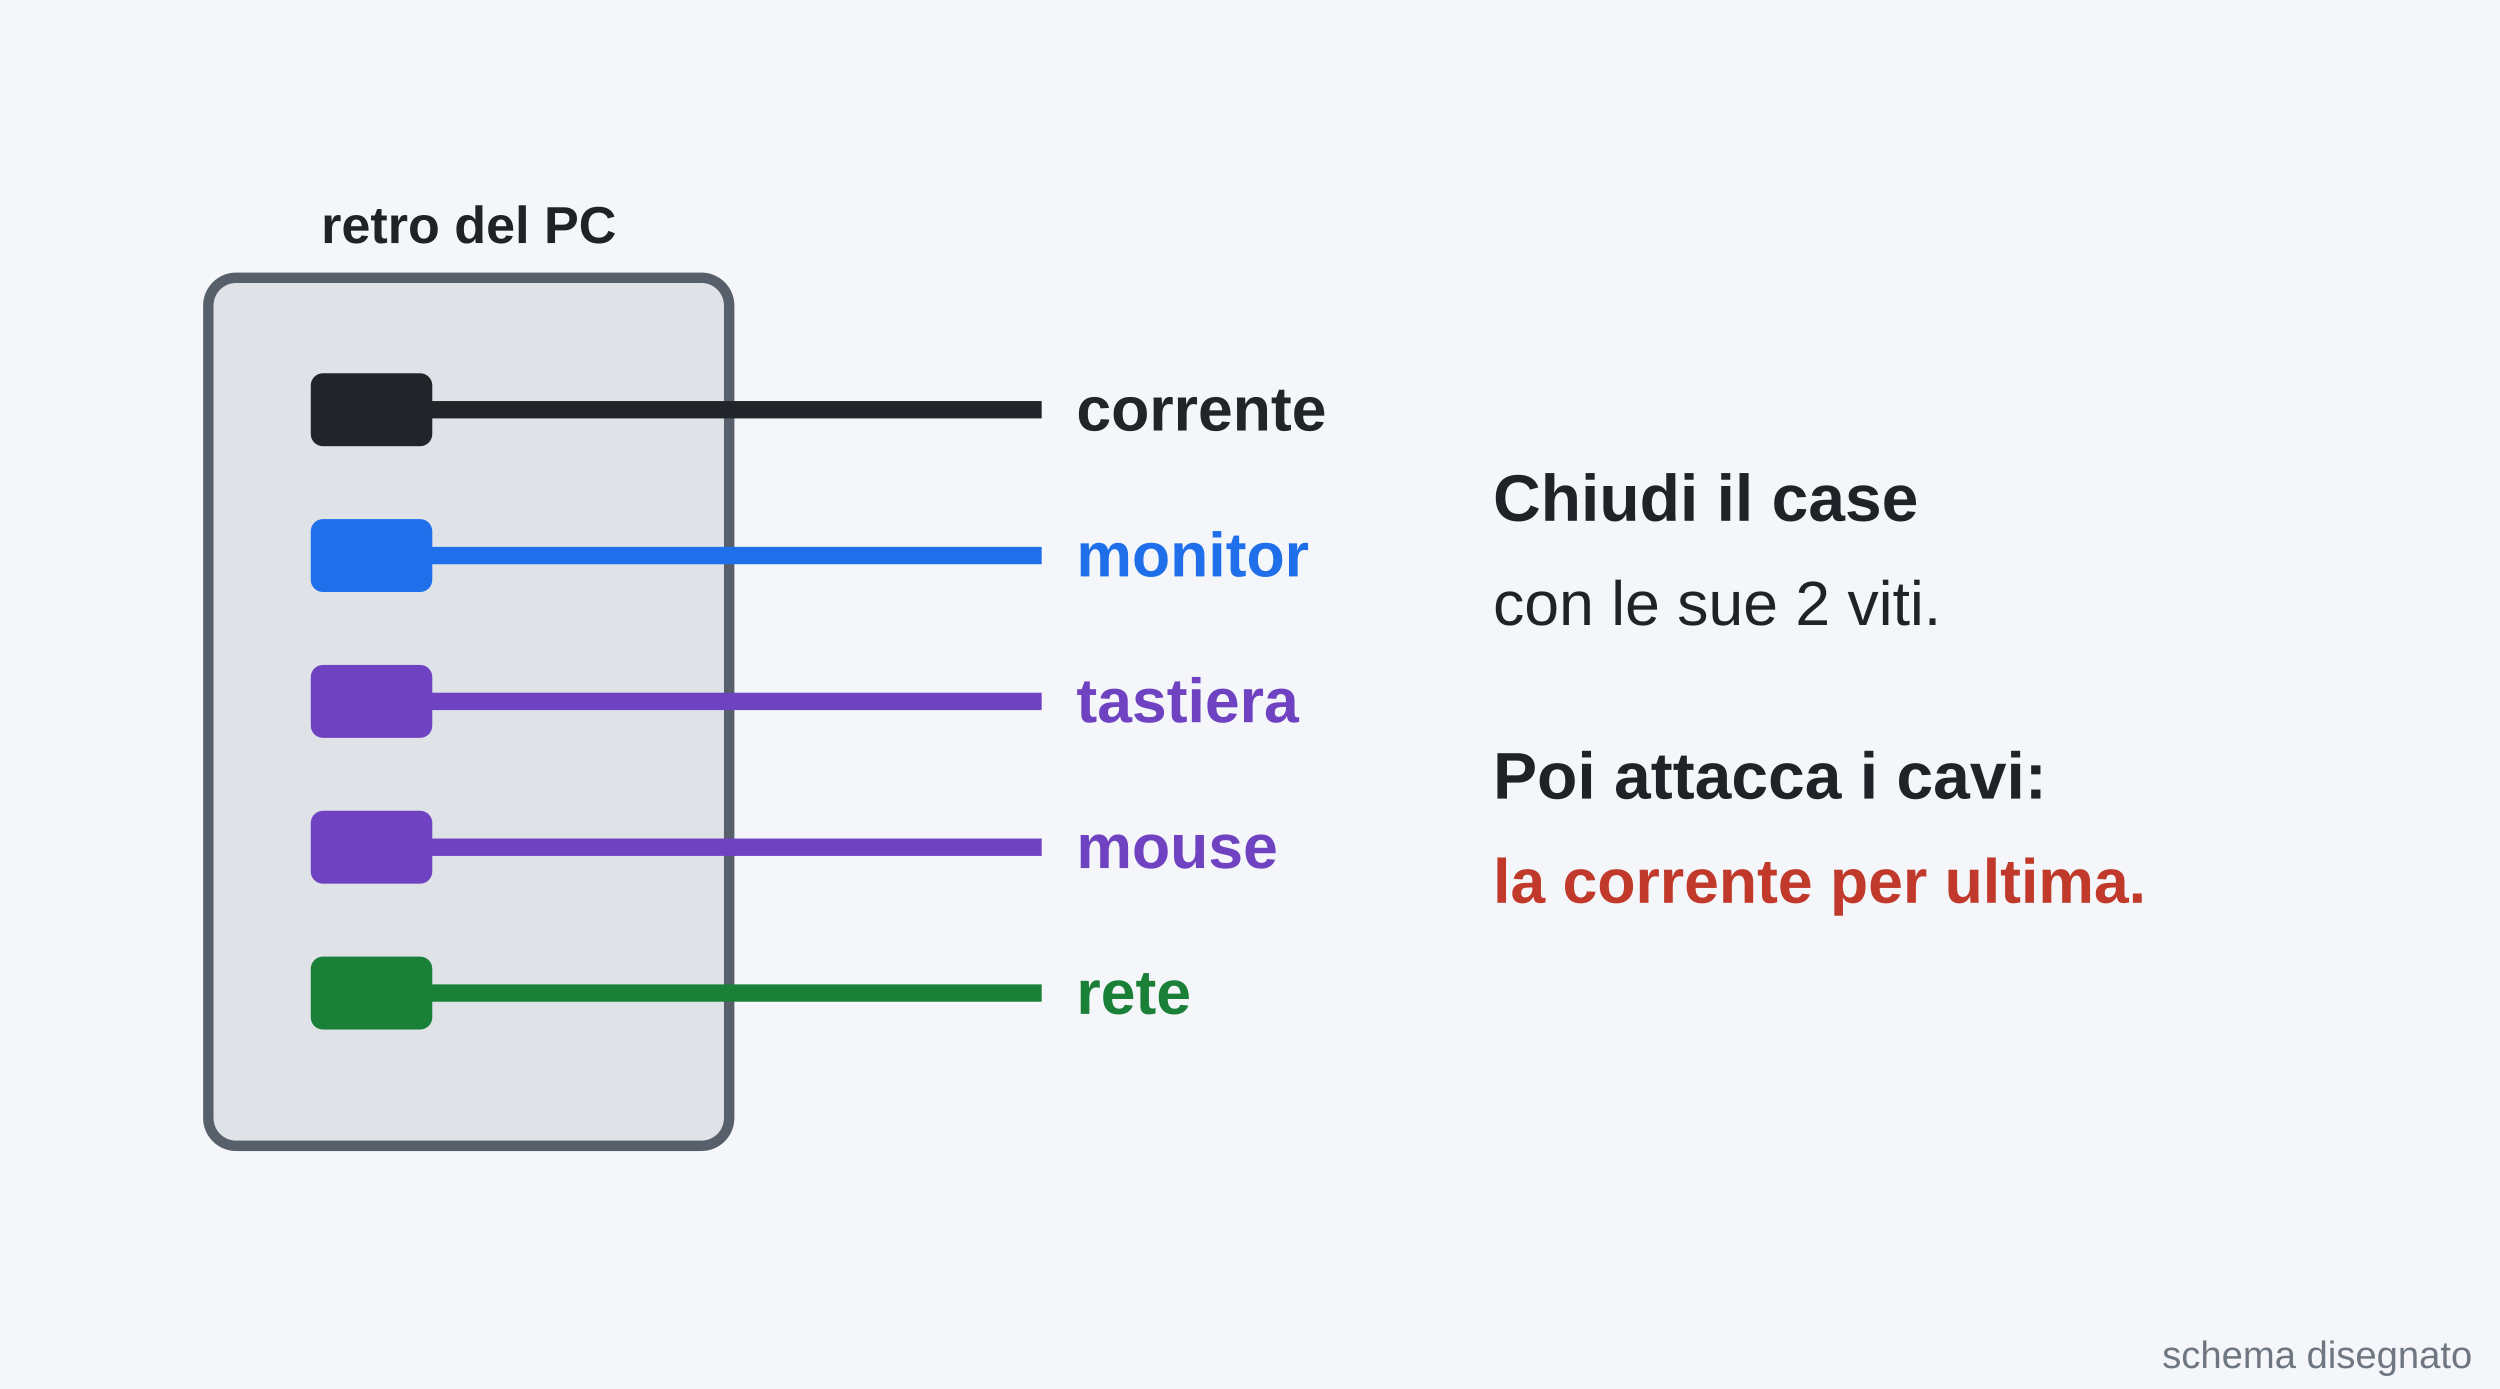
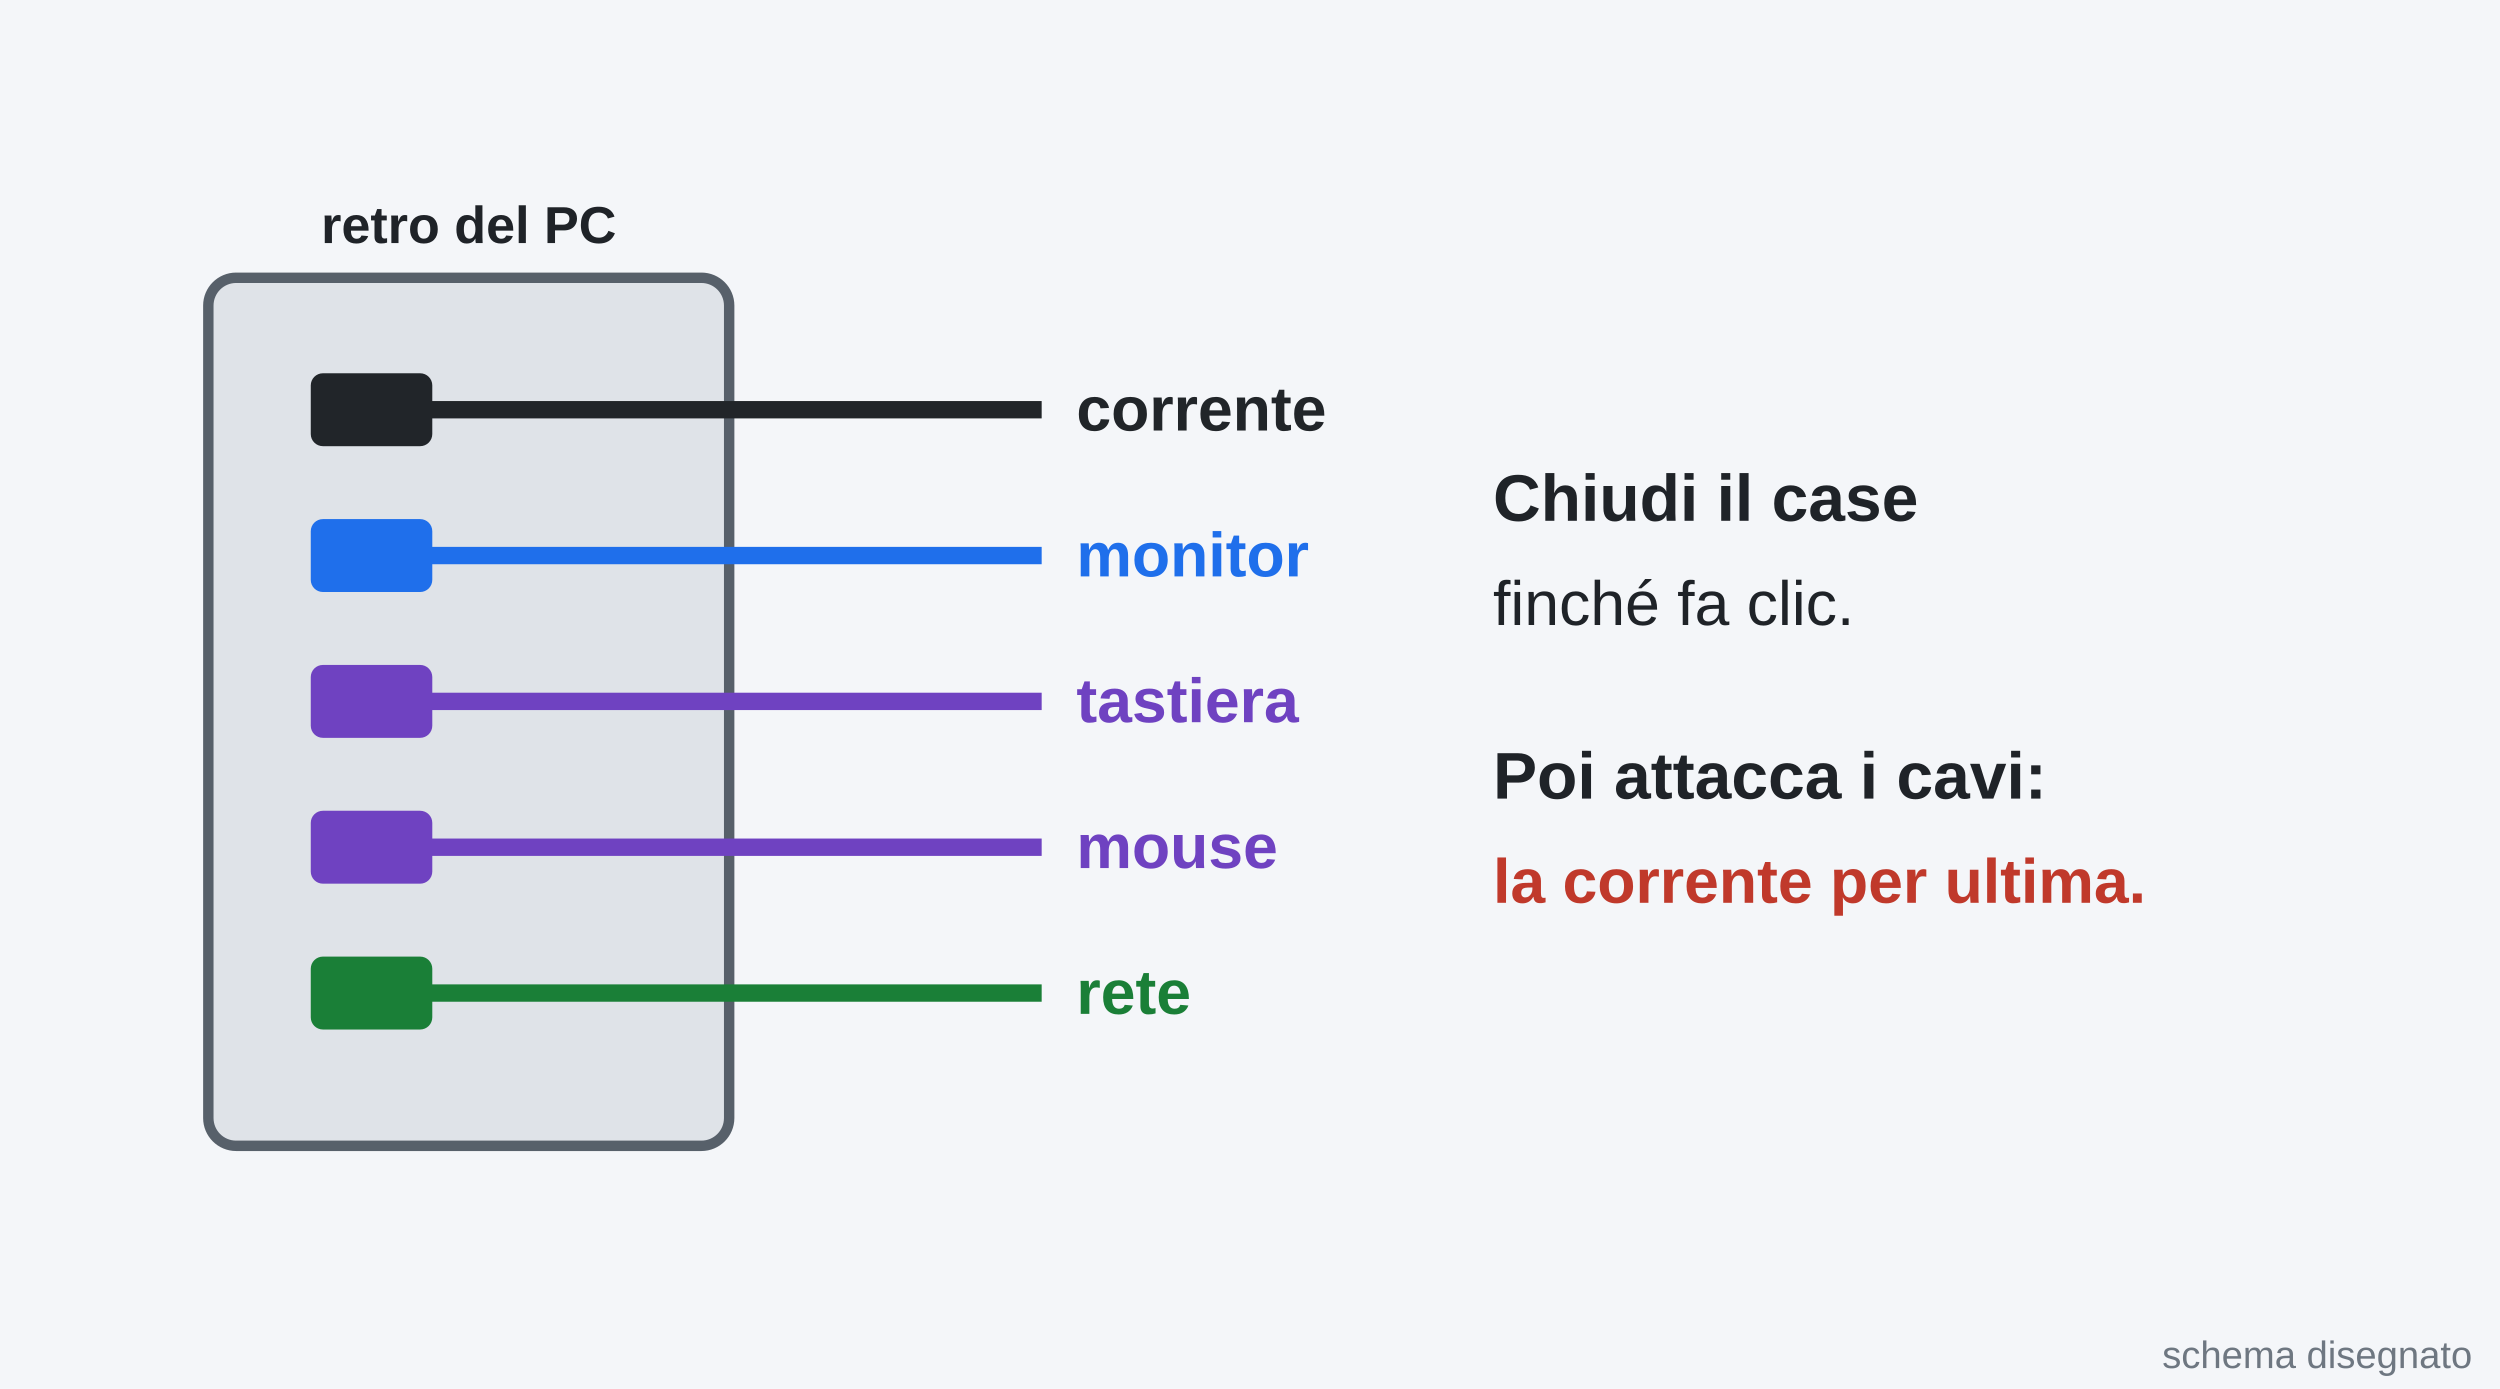
<svg xmlns="http://www.w3.org/2000/svg" viewBox="0 0 720 400" width="720" height="400" role="img" aria-label="collega" font-family="Segoe UI, Arial, sans-serif">
  <defs>
    <marker id="fr" viewBox="0 0 10 10" refX="8" refY="5" markerWidth="7" markerHeight="7" orient="auto-start-reverse">
      <path d="M0,0 L10,5 L0,10 z" fill="#c0392b" />
    </marker>
  </defs>
  <rect width="720" height="400" fill="#f4f6f9" />
  <rect x="60" y="80" width="150" height="250" rx="8" fill="#dfe3e8" stroke="#57606a" stroke-width="3" />
  <text x="135" y="70" font-size="15" fill="#1f2328" text-anchor="middle" font-weight="700">retro del PC</text>
  <rect x="90" y="108" width="34" height="20" rx="3" fill="#212529" stroke="#212529" stroke-width="1" />
  <line x1="124" y1="118" x2="300" y2="118" stroke="#212529" stroke-width="5" />
  <text x="310" y="124" font-size="18" fill="#212529" text-anchor="start" font-weight="700">corrente</text>
  <rect x="90" y="150" width="34" height="20" rx="3" fill="#1f6feb" stroke="#1f6feb" stroke-width="1" />
  <line x1="124" y1="160" x2="300" y2="160" stroke="#1f6feb" stroke-width="5" />
  <text x="310" y="166" font-size="18" fill="#1f6feb" text-anchor="start" font-weight="700">monitor</text>
  <rect x="90" y="192" width="34" height="20" rx="3" fill="#6f42c1" stroke="#6f42c1" stroke-width="1" />
  <line x1="124" y1="202" x2="300" y2="202" stroke="#6f42c1" stroke-width="5" />
  <text x="310" y="208" font-size="18" fill="#6f42c1" text-anchor="start" font-weight="700">tastiera</text>
  <rect x="90" y="234" width="34" height="20" rx="3" fill="#6f42c1" stroke="#6f42c1" stroke-width="1" />
  <line x1="124" y1="244" x2="300" y2="244" stroke="#6f42c1" stroke-width="5" />
  <text x="310" y="250" font-size="18" fill="#6f42c1" text-anchor="start" font-weight="700">mouse</text>
  <rect x="90" y="276" width="34" height="20" rx="3" fill="#1a7f37" stroke="#1a7f37" stroke-width="1" />
  <line x1="124" y1="286" x2="300" y2="286" stroke="#1a7f37" stroke-width="5" />
  <text x="310" y="292" font-size="18" fill="#1a7f37" text-anchor="start" font-weight="700">rete</text>
  <text x="430" y="150" font-size="19" fill="#1f2328" text-anchor="start" font-weight="700">Chiudi il case</text>
-   <text x="430" y="180" font-size="18" fill="#1f2328" text-anchor="start">con le sue 2 viti.</text>
+   <text x="430" y="180" font-size="18" fill="#1f2328" text-anchor="start">finché fa clic.</text>
  <text x="430" y="230" font-size="19" fill="#1f2328" text-anchor="start" font-weight="700">Poi attacca i cavi:</text>
  <text x="430" y="260" font-size="18" fill="#c0392b" text-anchor="start" font-weight="700">la corrente per ultima.</text>
  <text x="712" y="394" font-size="11" fill="#6e7781" text-anchor="end">schema disegnato</text>
</svg>
